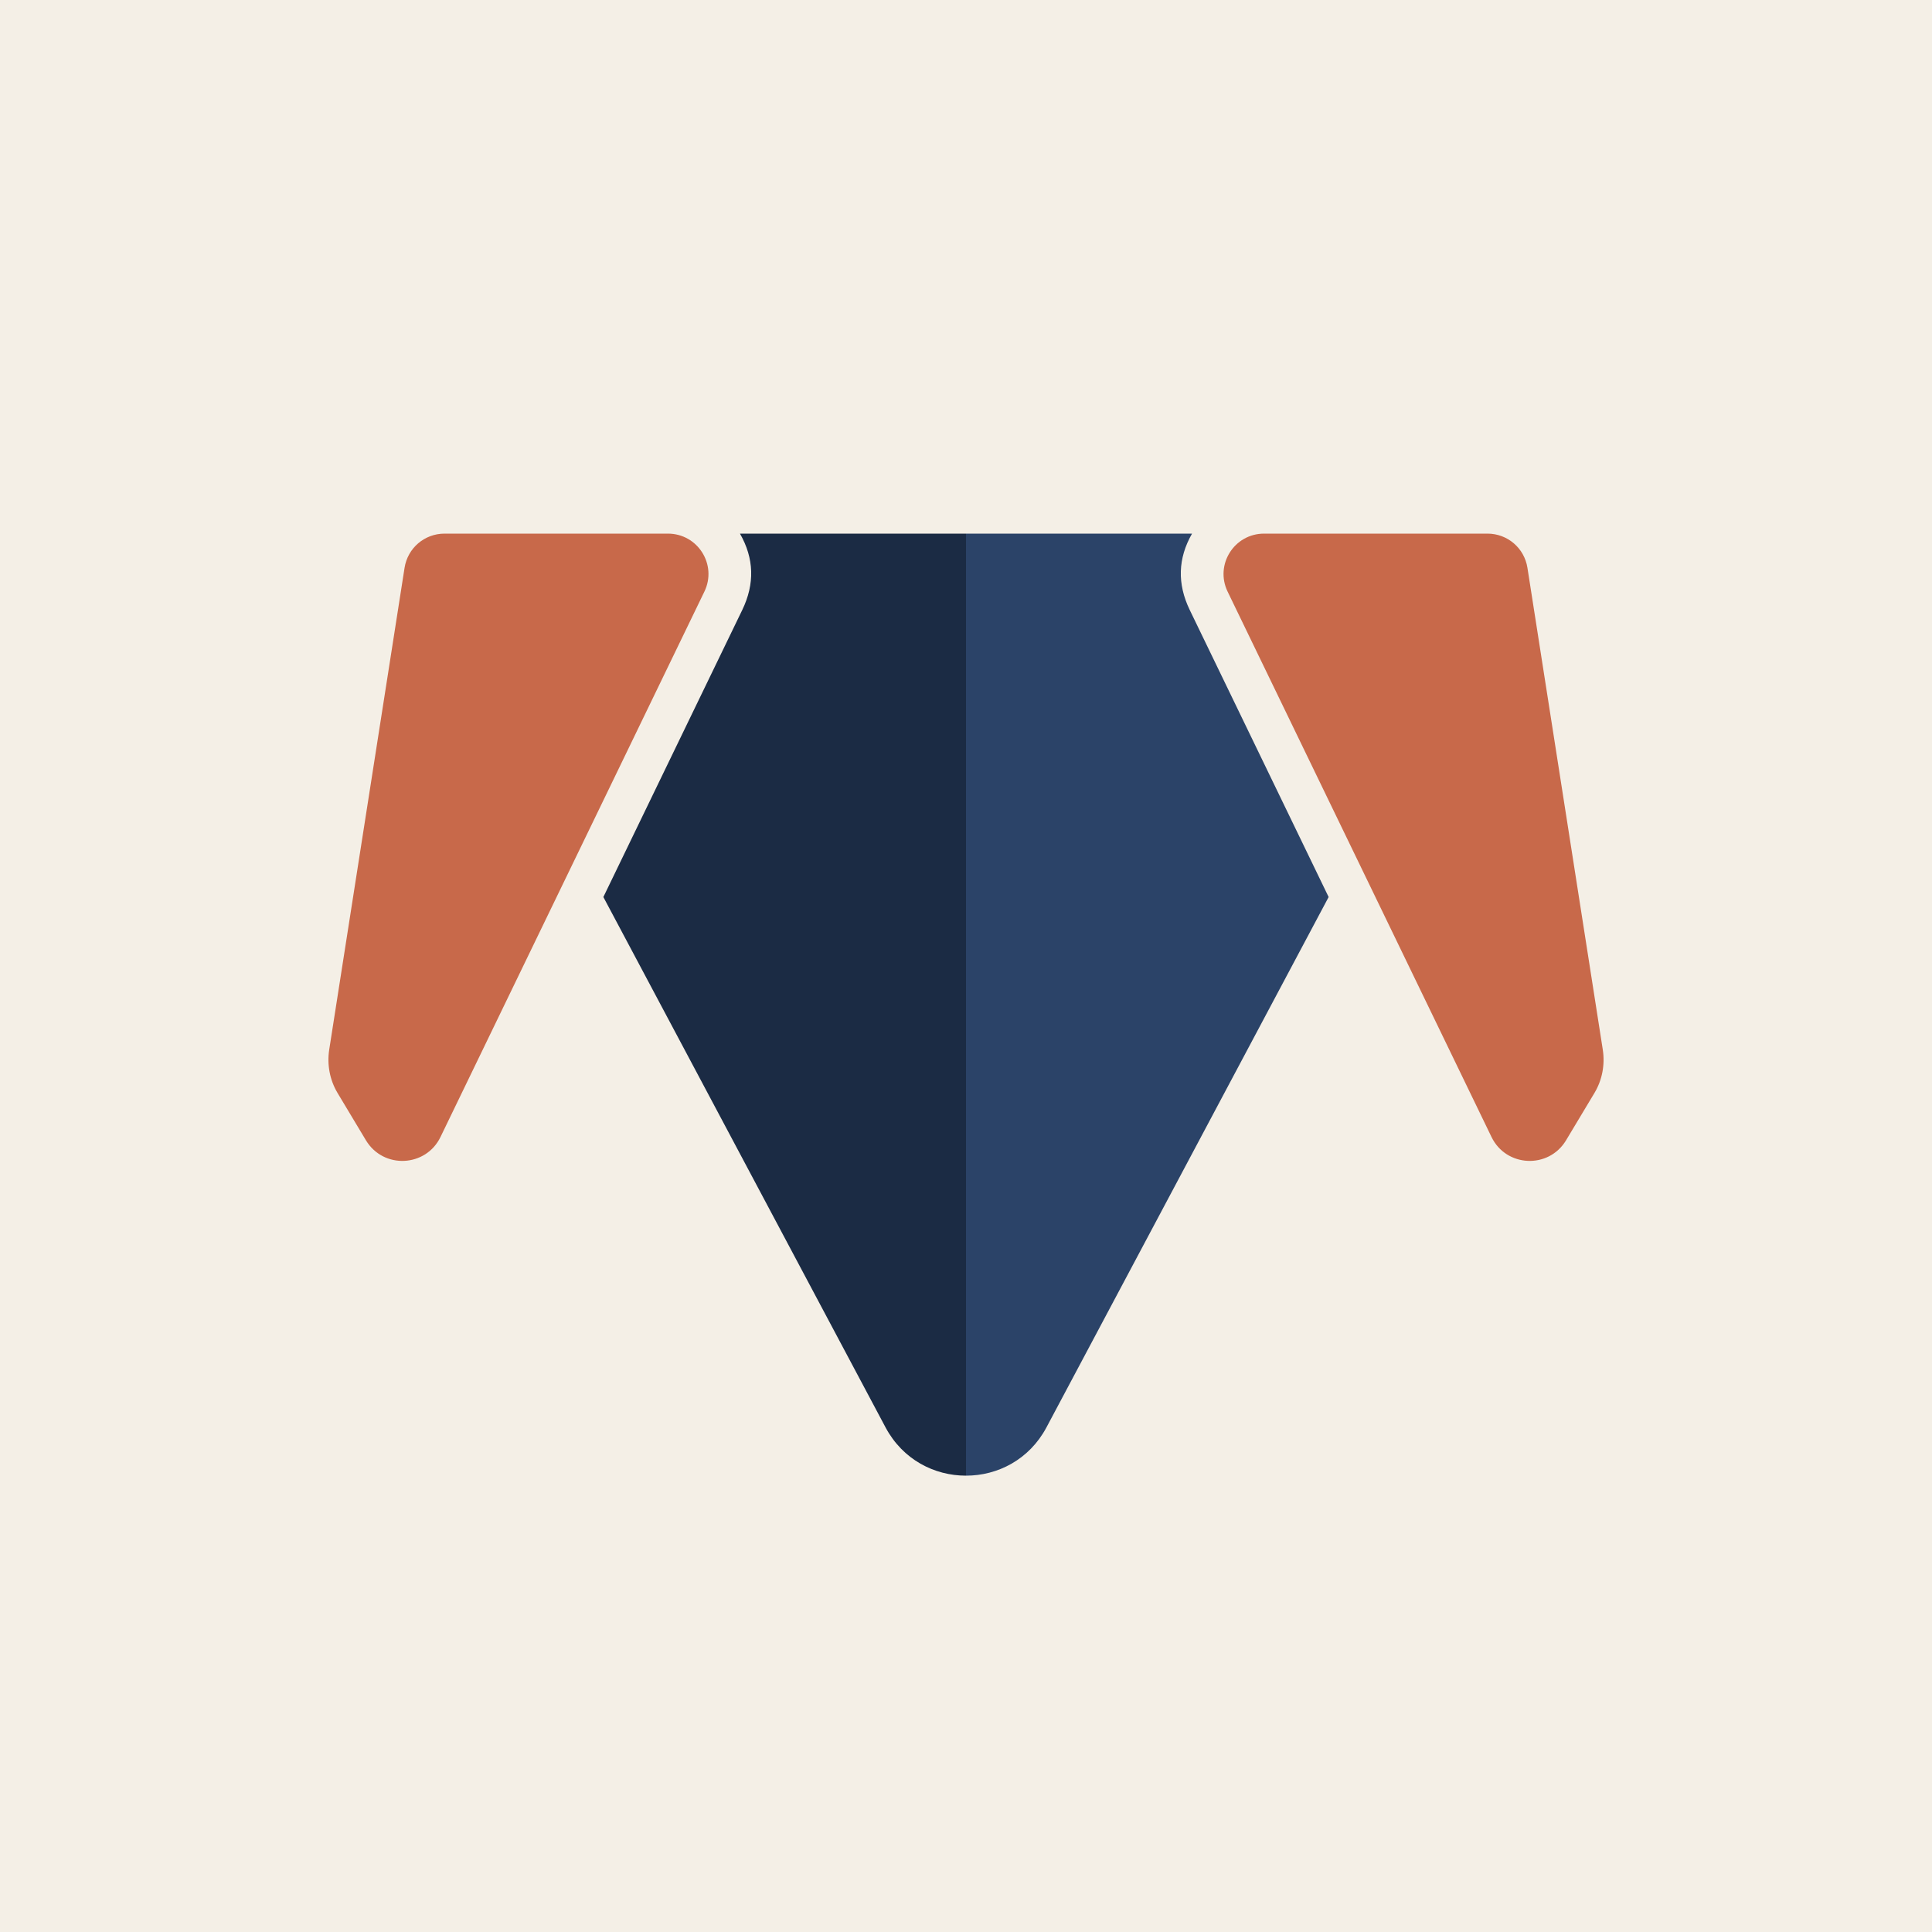
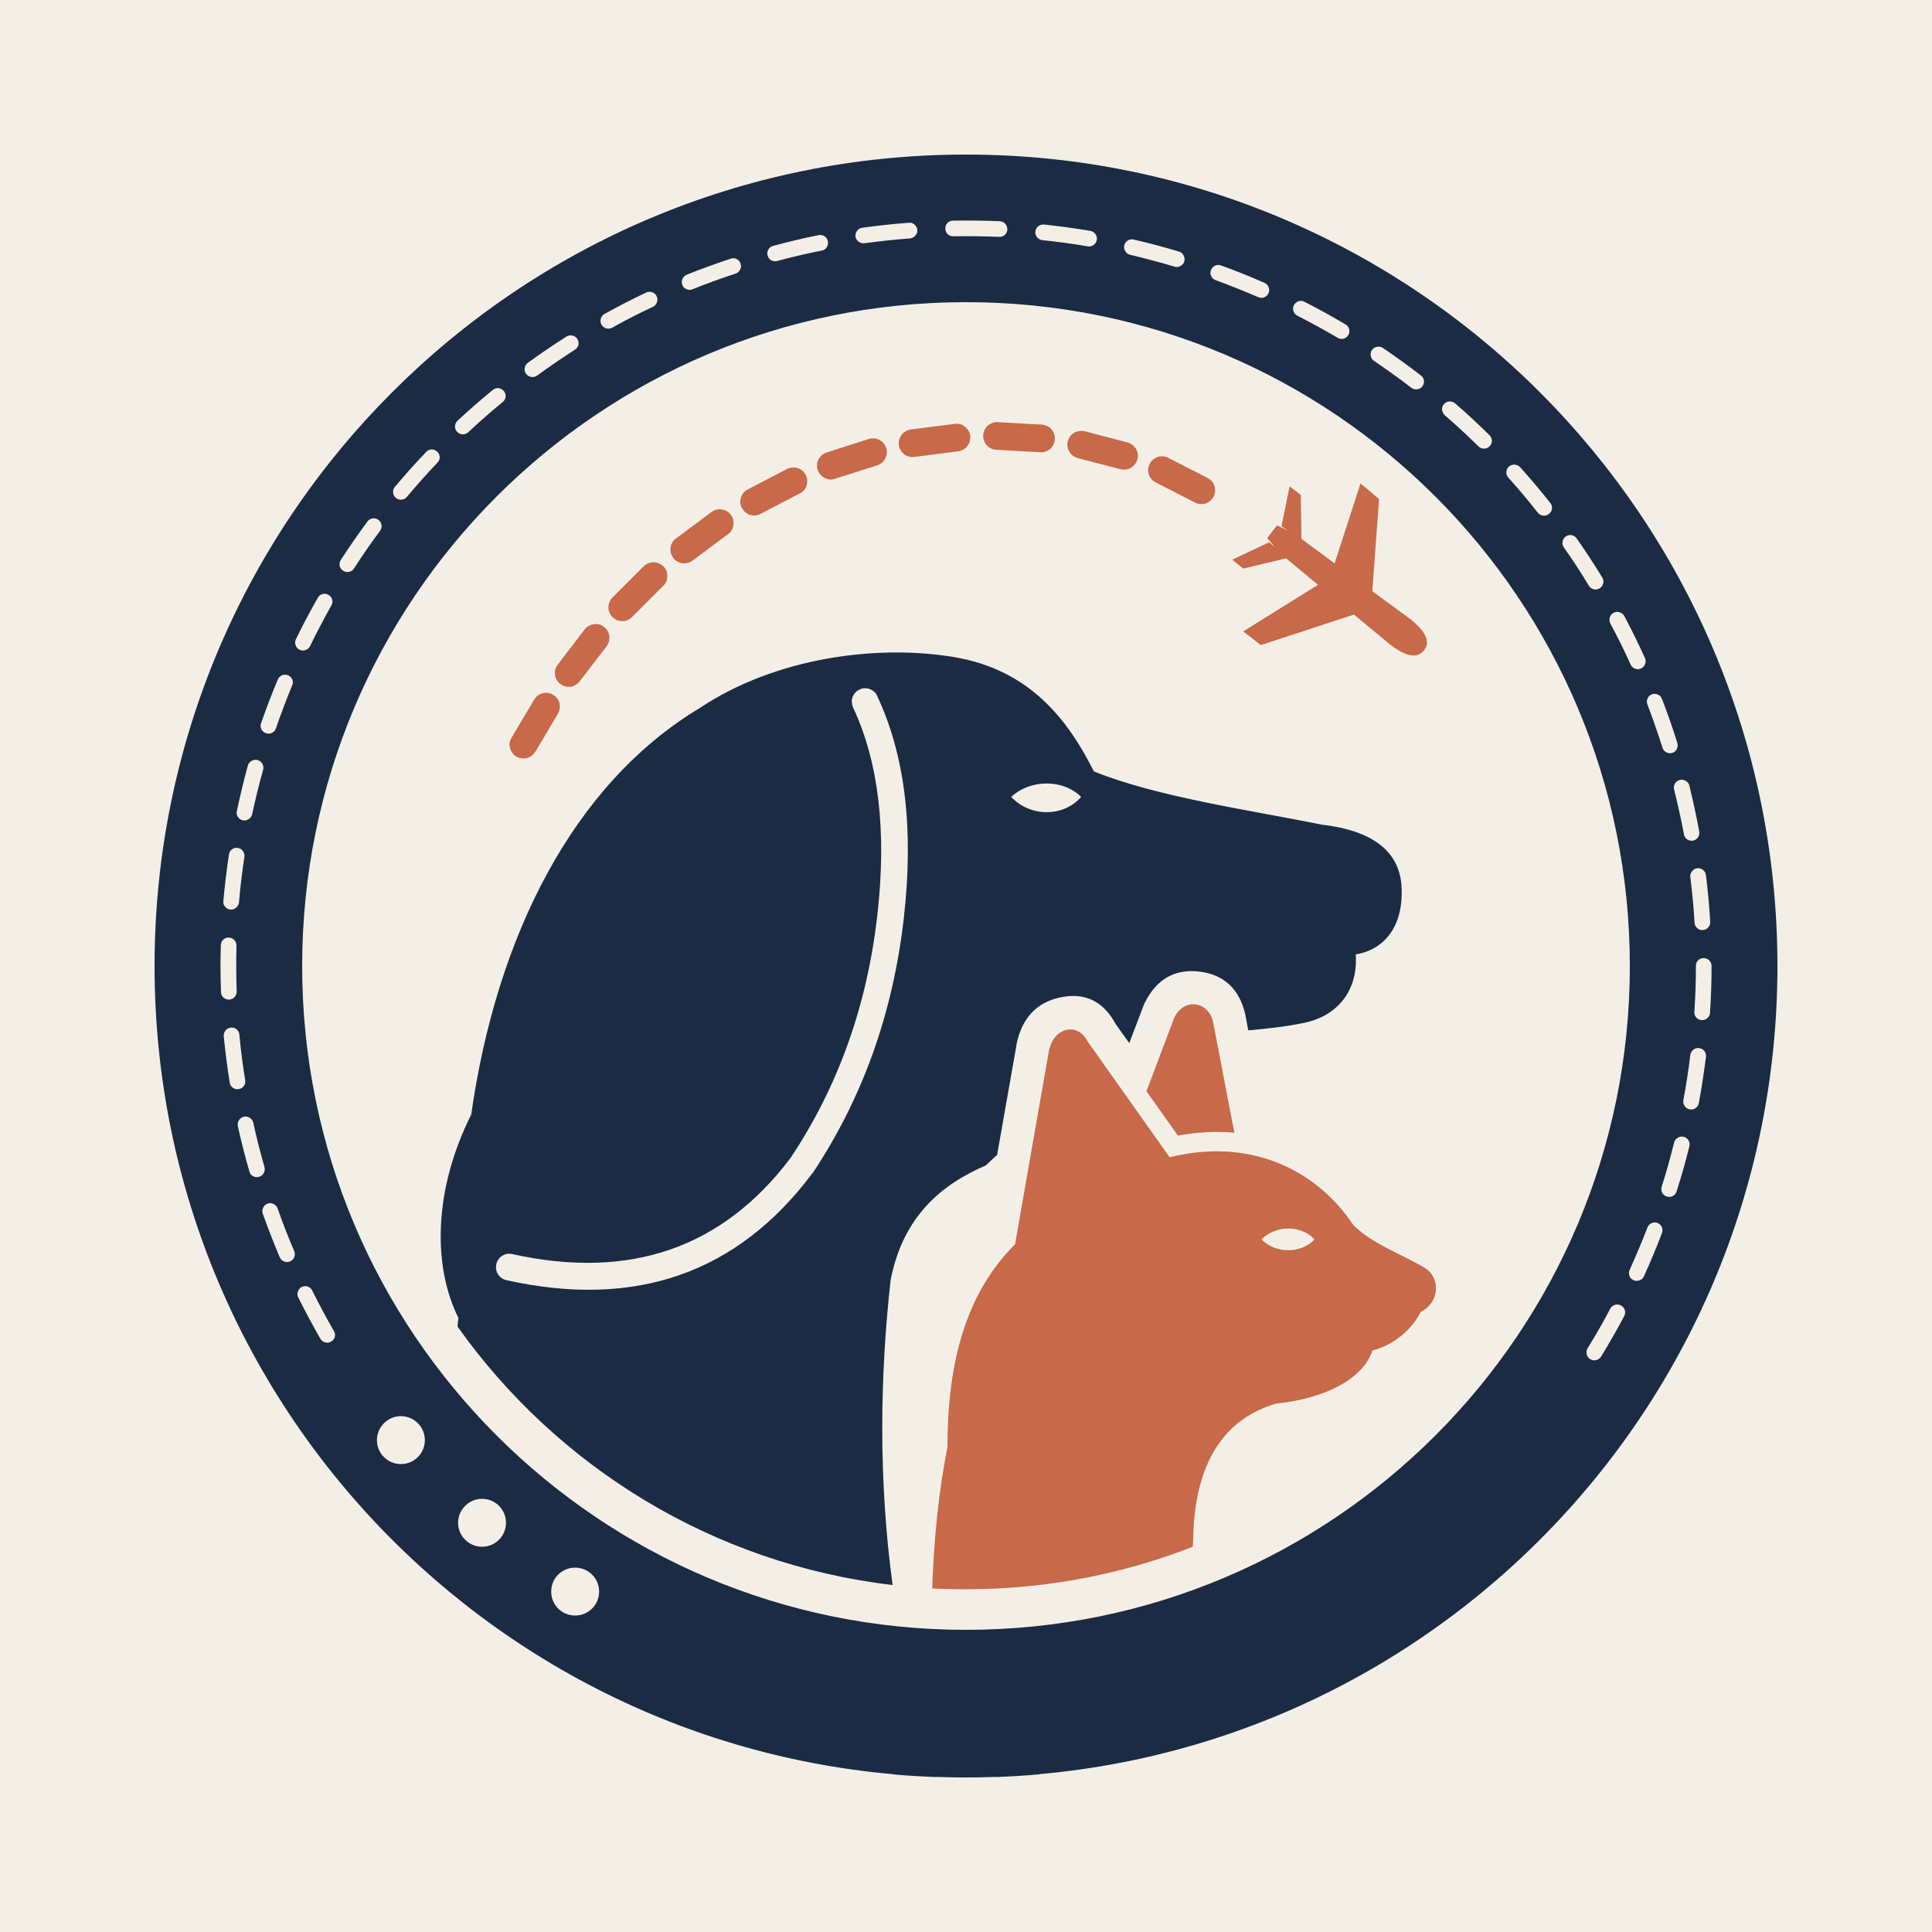
<svg xmlns="http://www.w3.org/2000/svg" viewBox="0.00 0.00 100.00 100.00" role="img" aria-label="Coleira &amp; Passaporte">
  <rect x="0.00" y="0.00" width="100.00" height="100.00" fill="#F4EFE6" />
-   <path fill="#1B2B44" d="M50 27.62V76.38C48.36 76.38 46.73 75.55 45.84 73.89L31.23 46.43L38.42 31.57Q39.4 29.54 38.3 27.62H50Z" />
-   <path fill="#2B4368" d="M61.58 31.57 68.77 46.43 54.16 73.89C53.27 75.55 51.64 76.38 50 76.38V27.62H61.7Q60.6 29.54 61.58 31.57Z" />
-   <path fill="#C8694A" d="M20.94 29.39C21.1 28.37 21.97 27.62 23.01 27.62H34.57C36.12 27.62 37.13 29.23 36.46 30.62L22.8 58.85C22.04 60.42 19.84 60.52 18.94 59.02L17.47 56.57C17.07 55.9 16.92 55.11 17.04 54.33ZM63.54 30.62C62.87 29.23 63.88 27.62 65.43 27.62H76.99C78.03 27.62 78.9 28.37 79.06 29.39L82.96 54.33C83.08 55.11 82.93 55.9 82.53 56.57L81.06 59.02C80.16 60.52 77.96 60.42 77.2 58.85Z" />
+   <path fill="#1B2B44" d="M92 50C92 73.2 73.2 92 50 92C26.8 92 8 73.2 8 50C8 26.8 26.8 8 50 8C73.2 8 92 26.8 92 50ZM84.36 50C84.36 31.02 68.98 15.64 50 15.64C31.02 15.64 15.64 31.02 15.64 50C15.64 68.98 31.02 84.36 50 84.36C68.98 84.36 84.36 68.98 84.36 50ZM21.99 74.54C21.99 73.86 21.44 73.3 20.75 73.3C20.07 73.3 19.51 73.86 19.51 74.54C19.51 75.23 20.07 75.78 20.75 75.78C21.44 75.78 21.99 75.23 21.99 74.54ZM31.01 82.38C31.01 81.69 30.45 81.14 29.77 81.14C29.08 81.14 28.53 81.69 28.53 82.38C28.53 83.07 29.08 83.62 29.77 83.62C30.45 83.62 31.01 83.07 31.01 82.38ZM26.19 78.82C26.19 78.13 25.64 77.58 24.95 77.58C24.27 77.58 23.71 78.13 23.71 78.82C23.71 79.5 24.27 80.06 24.95 80.06C25.64 80.06 26.19 79.5 26.19 78.82ZM88.59 50Q88.59 49.83 88.47 49.71Q88.35 49.59 88.18 49.59Q88.01 49.59 87.89 49.71Q87.78 49.83 87.78 50Q87.78 51.19 87.7 52.37Q87.69 52.54 87.8 52.67Q87.91 52.79 88.08 52.8Q88.25 52.81 88.37 52.7Q88.5 52.59 88.51 52.42Q88.59 51.21 88.59 50ZM86.02 63.83Q86.08 63.67 86.02 63.52Q85.95 63.36 85.79 63.3Q85.63 63.24 85.48 63.31Q85.33 63.38 85.27 63.54Q84.84 64.65 84.35 65.73Q84.28 65.88 84.34 66.04Q84.39 66.19 84.55 66.26Q84.7 66.33 84.86 66.27Q85.02 66.22 85.09 66.06Q85.59 64.96 86.02 63.83ZM88.3 45.3Q88.28 45.13 88.15 45.03Q88.01 44.92 87.85 44.94Q87.68 44.96 87.58 45.1Q87.47 45.23 87.49 45.4Q87.64 46.57 87.71 47.76Q87.72 47.93 87.85 48.04Q87.97 48.15 88.14 48.14Q88.31 48.13 88.42 48Q88.53 47.88 88.52 47.71Q88.45 46.5 88.3 45.3ZM87.44 59.34Q87.48 59.17 87.4 59.03Q87.31 58.88 87.15 58.84Q86.98 58.8 86.84 58.89Q86.69 58.98 86.65 59.14Q86.37 60.29 86.01 61.42Q85.96 61.58 86.03 61.73Q86.11 61.88 86.27 61.93Q86.43 61.98 86.58 61.91Q86.73 61.83 86.78 61.67Q87.15 60.51 87.44 59.34ZM16.58 69.29Q16.67 69.44 16.83 69.48Q16.99 69.53 17.14 69.44Q17.28 69.36 17.33 69.2Q17.37 69.03 17.28 68.89Q16.69 67.86 16.16 66.8Q16.09 66.65 15.93 66.59Q15.77 66.54 15.62 66.61Q15.47 66.69 15.42 66.85Q15.36 67.01 15.44 67.16Q15.98 68.24 16.58 69.29ZM44.63 11.79Q44.46 11.81 44.36 11.95Q44.26 12.08 44.28 12.25Q44.31 12.41 44.44 12.51Q44.58 12.61 44.74 12.59Q45.92 12.43 47.1 12.34Q47.27 12.32 47.38 12.19Q47.49 12.07 47.48 11.9Q47.46 11.73 47.33 11.62Q47.21 11.51 47.04 11.53Q45.83 11.62 44.63 11.79ZM54.03 11.62Q53.87 11.61 53.74 11.71Q53.61 11.82 53.59 11.98Q53.57 12.15 53.68 12.28Q53.78 12.41 53.95 12.43Q55.13 12.55 56.3 12.75Q56.47 12.78 56.6 12.68Q56.74 12.59 56.77 12.42Q56.8 12.25 56.7 12.12Q56.6 11.98 56.44 11.95Q55.24 11.75 54.03 11.62ZM63.2 13.74Q63.04 13.68 62.89 13.75Q62.74 13.82 62.68 13.98Q62.62 14.14 62.69 14.29Q62.76 14.44 62.92 14.5Q64.04 14.91 65.12 15.38Q65.28 15.45 65.43 15.39Q65.59 15.33 65.66 15.17Q65.73 15.02 65.66 14.86Q65.6 14.71 65.45 14.64Q64.34 14.15 63.2 13.74ZM35.54 14.22Q35.39 14.29 35.32 14.44Q35.26 14.59 35.32 14.75Q35.38 14.91 35.54 14.97Q35.69 15.04 35.85 14.97Q36.95 14.53 38.08 14.16Q38.24 14.1 38.31 13.95Q38.39 13.8 38.33 13.64Q38.28 13.48 38.13 13.41Q37.98 13.33 37.82 13.39Q36.67 13.77 35.54 14.22ZM11.56 46.64Q11.54 46.8 11.65 46.93Q11.76 47.06 11.93 47.08Q12.1 47.09 12.22 46.98Q12.35 46.87 12.37 46.71Q12.47 45.52 12.65 44.35Q12.67 44.18 12.57 44.05Q12.47 43.91 12.31 43.89Q12.14 43.86 12.01 43.96Q11.87 44.06 11.85 44.23Q11.67 45.43 11.56 46.64ZM20.44 25.2Q20.33 25.33 20.35 25.49Q20.36 25.66 20.49 25.77Q20.62 25.88 20.79 25.86Q20.95 25.85 21.06 25.72Q21.82 24.81 22.64 23.95Q22.76 23.83 22.76 23.66Q22.75 23.49 22.63 23.38Q22.51 23.26 22.34 23.26Q22.17 23.27 22.06 23.39Q21.22 24.27 20.44 25.2ZM14.48 65.08Q14.55 65.23 14.7 65.29Q14.86 65.36 15.01 65.29Q15.17 65.23 15.23 65.07Q15.29 64.91 15.23 64.76Q14.76 63.67 14.37 62.55Q14.31 62.39 14.16 62.32Q14.01 62.24 13.85 62.3Q13.69 62.36 13.62 62.51Q13.55 62.66 13.6 62.82Q14.01 63.96 14.48 65.08ZM81.61 27.87Q81.51 27.73 81.35 27.7Q81.18 27.67 81.04 27.77Q80.91 27.86 80.88 28.03Q80.85 28.19 80.94 28.33Q81.63 29.3 82.24 30.32Q82.33 30.46 82.49 30.5Q82.66 30.54 82.8 30.45Q82.94 30.37 82.98 30.2Q83.02 30.04 82.94 29.9Q82.3 28.86 81.61 27.87ZM17.64 28.98Q17.55 29.12 17.58 29.29Q17.62 29.45 17.76 29.54Q17.9 29.64 18.06 29.6Q18.23 29.57 18.32 29.43Q18.96 28.43 19.67 27.48Q19.77 27.34 19.75 27.18Q19.72 27.01 19.59 26.91Q19.45 26.81 19.29 26.83Q19.12 26.86 19.02 26.99Q18.3 27.97 17.64 28.98ZM11.44 51.35Q11.44 51.51 11.56 51.63Q11.69 51.74 11.86 51.74Q12.02 51.73 12.14 51.61Q12.25 51.49 12.25 51.32Q12.21 50.13 12.24 48.95Q12.24 48.78 12.13 48.66Q12.01 48.53 11.84 48.53Q11.68 48.52 11.55 48.64Q11.43 48.75 11.43 48.92Q11.39 50.13 11.44 51.35ZM49.33 11.42Q49.16 11.42 49.04 11.54Q48.93 11.66 48.93 11.83Q48.93 12 49.05 12.12Q49.17 12.23 49.34 12.23Q50.53 12.21 51.71 12.26Q51.88 12.27 52.01 12.16Q52.13 12.04 52.14 11.88Q52.14 11.71 52.03 11.58Q51.92 11.46 51.75 11.45Q50.54 11.4 49.33 11.42ZM12.91 60.64Q12.95 60.8 13.1 60.88Q13.25 60.96 13.41 60.91Q13.57 60.87 13.65 60.72Q13.73 60.57 13.69 60.41Q13.36 59.27 13.11 58.11Q13.07 57.95 12.93 57.86Q12.79 57.77 12.62 57.8Q12.46 57.84 12.37 57.98Q12.28 58.12 12.31 58.29Q12.57 59.47 12.91 60.64ZM31.29 16.25Q31.15 16.33 31.1 16.49Q31.05 16.66 31.13 16.8Q31.22 16.95 31.38 17Q31.54 17.04 31.69 16.96Q32.72 16.38 33.8 15.88Q33.95 15.8 34 15.65Q34.06 15.49 33.99 15.34Q33.92 15.18 33.76 15.13Q33.6 15.07 33.45 15.14Q32.35 15.66 31.29 16.25ZM58.68 12.4Q58.52 12.36 58.37 12.45Q58.23 12.54 58.19 12.71Q58.16 12.87 58.25 13.01Q58.33 13.15 58.5 13.19Q59.65 13.46 60.79 13.8Q60.95 13.85 61.1 13.77Q61.25 13.69 61.3 13.53Q61.34 13.36 61.26 13.22Q61.19 13.07 61.02 13.02Q59.86 12.67 58.68 12.4ZM15.32 33.08Q15.24 33.24 15.3 33.39Q15.35 33.55 15.5 33.63Q15.66 33.7 15.81 33.65Q15.97 33.59 16.05 33.44Q16.57 32.37 17.15 31.34Q17.24 31.19 17.19 31.03Q17.15 30.87 17 30.79Q16.86 30.7 16.69 30.75Q16.53 30.79 16.45 30.94Q15.85 31.99 15.32 33.08ZM75.32 20.88Q75.19 20.77 75.02 20.78Q74.85 20.79 74.74 20.92Q74.63 21.04 74.64 21.21Q74.66 21.38 74.78 21.49Q75.68 22.27 76.52 23.1Q76.64 23.22 76.81 23.22Q76.98 23.22 77.1 23.1Q77.22 22.98 77.22 22.81Q77.21 22.64 77.09 22.52Q76.23 21.67 75.32 20.88ZM40.01 12.73Q39.85 12.77 39.77 12.92Q39.68 13.06 39.73 13.22Q39.77 13.39 39.91 13.47Q40.06 13.55 40.22 13.51Q41.37 13.2 42.53 12.97Q42.7 12.94 42.79 12.8Q42.88 12.66 42.85 12.49Q42.82 12.33 42.68 12.23Q42.54 12.14 42.37 12.17Q41.18 12.41 40.01 12.73ZM13.51 37.44Q13.46 37.6 13.53 37.75Q13.61 37.9 13.77 37.95Q13.93 38.01 14.08 37.93Q14.23 37.86 14.28 37.7Q14.67 36.58 15.12 35.48Q15.19 35.33 15.13 35.17Q15.06 35.02 14.91 34.95Q14.75 34.89 14.6 34.95Q14.44 35.02 14.38 35.17Q13.91 36.29 13.51 37.44ZM12.26 41.98Q12.22 42.14 12.31 42.28Q12.4 42.42 12.57 42.46Q12.73 42.49 12.87 42.4Q13.01 42.31 13.05 42.15Q13.3 40.98 13.62 39.84Q13.66 39.68 13.58 39.53Q13.5 39.39 13.33 39.34Q13.17 39.3 13.03 39.38Q12.88 39.46 12.83 39.62Q12.51 40.79 12.26 41.98ZM11.89 56.04Q11.91 56.2 12.05 56.3Q12.19 56.4 12.35 56.37Q12.52 56.35 12.62 56.21Q12.72 56.08 12.69 55.91Q12.5 54.74 12.39 53.56Q12.38 53.39 12.25 53.28Q12.12 53.17 11.95 53.19Q11.78 53.21 11.68 53.33Q11.57 53.46 11.58 53.63Q11.7 54.84 11.89 56.04ZM84.07 68.12Q84.15 67.97 84.1 67.81Q84.05 67.65 83.9 67.57Q83.75 67.49 83.59 67.54Q83.43 67.59 83.35 67.73Q82.8 68.78 82.17 69.79Q82.09 69.94 82.13 70.1Q82.16 70.26 82.31 70.35Q82.45 70.44 82.61 70.4Q82.78 70.36 82.87 70.22Q83.5 69.19 84.07 68.12ZM27.32 18.78Q27.18 18.88 27.16 19.05Q27.13 19.21 27.23 19.35Q27.33 19.48 27.49 19.51Q27.66 19.54 27.8 19.44Q28.76 18.74 29.76 18.1Q29.9 18.01 29.94 17.85Q29.97 17.69 29.88 17.54Q29.79 17.4 29.63 17.37Q29.47 17.33 29.32 17.42Q28.3 18.07 27.32 18.78ZM86.02 36.17Q85.96 36.01 85.81 35.95Q85.66 35.88 85.5 35.94Q85.34 36 85.28 36.15Q85.21 36.31 85.27 36.46Q85.69 37.57 86.05 38.7Q86.1 38.86 86.25 38.94Q86.4 39.02 86.56 38.97Q86.72 38.92 86.79 38.77Q86.87 38.62 86.82 38.46Q86.46 37.3 86.02 36.17ZM87.44 40.66Q87.4 40.5 87.26 40.42Q87.11 40.33 86.95 40.37Q86.79 40.41 86.7 40.55Q86.61 40.7 86.65 40.86Q86.94 42.01 87.16 43.18Q87.19 43.35 87.32 43.44Q87.46 43.54 87.63 43.51Q87.79 43.48 87.89 43.34Q87.98 43.2 87.95 43.03Q87.73 41.84 87.44 40.66ZM78.68 24.18Q78.56 24.06 78.4 24.05Q78.23 24.04 78.1 24.15Q77.98 24.26 77.97 24.43Q77.96 24.6 78.07 24.72Q78.87 25.61 79.6 26.54Q79.71 26.67 79.88 26.69Q80.04 26.71 80.17 26.6Q80.31 26.5 80.33 26.33Q80.35 26.16 80.24 26.03Q79.49 25.08 78.68 24.18ZM23.68 21.78Q23.56 21.89 23.55 22.06Q23.55 22.23 23.66 22.35Q23.78 22.48 23.95 22.48Q24.11 22.49 24.24 22.37Q25.1 21.56 26.02 20.81Q26.15 20.7 26.17 20.54Q26.18 20.37 26.08 20.24Q25.97 20.11 25.8 20.09Q25.64 20.08 25.51 20.18Q24.57 20.95 23.68 21.78ZM67.52 15.62Q67.37 15.54 67.21 15.59Q67.05 15.65 66.97 15.8Q66.9 15.95 66.95 16.11Q67 16.26 67.15 16.34Q68.21 16.88 69.23 17.48Q69.37 17.57 69.54 17.53Q69.7 17.49 69.79 17.34Q69.87 17.2 69.83 17.03Q69.79 16.87 69.64 16.79Q68.6 16.17 67.52 15.62ZM84.07 31.88Q83.99 31.74 83.83 31.69Q83.67 31.64 83.52 31.72Q83.37 31.8 83.32 31.96Q83.28 32.12 83.35 32.27Q83.91 33.31 84.4 34.39Q84.47 34.55 84.63 34.61Q84.79 34.67 84.94 34.6Q85.09 34.53 85.15 34.37Q85.21 34.21 85.14 34.06Q84.64 32.95 84.07 31.88ZM71.58 18.01Q71.44 17.92 71.27 17.95Q71.11 17.98 71.01 18.12Q70.92 18.26 70.95 18.42Q70.98 18.59 71.12 18.68Q72.11 19.35 73.05 20.07Q73.18 20.17 73.35 20.15Q73.52 20.13 73.62 20Q73.72 19.86 73.7 19.7Q73.68 19.53 73.54 19.43Q72.58 18.69 71.58 18.01ZM88.3 54.7Q88.32 54.54 88.22 54.4Q88.11 54.27 87.95 54.25Q87.78 54.23 87.65 54.33Q87.52 54.44 87.49 54.6Q87.35 55.78 87.13 56.95Q87.1 57.11 87.2 57.25Q87.29 57.39 87.46 57.42Q87.62 57.45 87.76 57.36Q87.9 57.26 87.93 57.1Q88.15 55.91 88.3 54.7Z M48.47 91.98C47.71 91.95 46.96 91.91 46.21 91.84C46.75 90.27 48.24 89.14 50 89.14C51.76 89.14 53.25 90.27 53.79 91.84C53.04 91.91 52.29 91.95 51.53 91.98C51.18 91.52 50.63 91.22 50 91.22C49.37 91.22 48.82 91.52 48.47 91.98Z M46.2 82.04C36.91 80.95 28.83 75.92 23.68 68.66C23.69 68.51 23.71 68.36 23.73 68.22C22.41 65.58 22.41 61.64 24.39 57.69C25.7 48.48 29.65 40.59 36.23 36.64C40.18 34.01 45.44 33.35 49.38 34.01C53.33 34.67 55.3 37.3 56.62 39.93C59.91 41.25 64.51 41.9 68.46 42.69C70.76 42.96 72.41 43.88 72.54 45.85C72.67 47.82 71.75 49.14 70.17 49.4C70.3 51.11 69.38 52.56 67.47 52.95C66.49 53.15 65.51 53.25 64.61 53.33L64.47 52.58Q64.46 52.55 64.46 52.52Q64 50.53 62.09 50.29Q60.18 50.06 59.26 51.89Q59.22 51.96 59.19 52.05L58.45 53.99L57.75 53.01Q56.77 51.19 54.81 51.64Q53.02 52.06 52.61 54.07Q52.61 54.09 52.61 54.11L51.61 59.78C51.41 59.96 51.21 60.14 51.03 60.32C48.73 61.31 46.75 62.95 46.1 66.24C45.55 71.18 45.46 76.57 46.2 82.04ZM45.4 36.02Q45.35 35.89 45.24 35.8Q45.14 35.71 45.01 35.66Q44.88 35.62 44.75 35.62Q44.61 35.63 44.49 35.69Q44.36 35.75 44.27 35.85Q44.18 35.95 44.13 36.08Q44.08 36.21 44.09 36.34Q44.1 36.48 44.15 36.61Q46.15 40.86 45.41 47.38Q44.61 54.39 40.93 59.92Q35.65 66.94 26.51 64.91Q26.38 64.88 26.24 64.9Q26.11 64.93 25.99 65Q25.87 65.08 25.8 65.19Q25.72 65.3 25.69 65.43Q25.66 65.57 25.68 65.7Q25.7 65.84 25.78 65.96Q25.85 66.07 25.96 66.15Q26.08 66.23 26.21 66.26Q36.23 68.49 42.04 60.74Q42.05 60.72 42.07 60.71Q45.94 54.89 46.78 47.53Q47.57 40.62 45.4 36.02ZM52.34 41.25C53.33 42.3 55.04 42.3 55.96 41.25C55.04 40.32 53.33 40.32 52.34 41.25Z" />
+   <path fill="#C8694A" d="M59.34 56.48 60.79 52.65C61.29 51.65 62.54 51.8 62.79 52.9L63.89 58.63Q62.48 58.5 60.97 58.78Z M48.25 82.22C48.34 79.63 48.59 77.16 49.04 74.9C49.04 70.4 50.04 66.9 52.54 64.4L54.29 54.4C54.54 53.15 55.79 52.9 56.29 53.9L60.54 59.9C64.54 58.9 68.04 60.4 70.04 63.4C71.04 64.4 72.54 64.9 73.79 65.65C74.54 66.15 74.54 67.4 73.54 67.9C73.04 68.9 72.04 69.65 71.04 69.9C70.54 71.4 68.54 72.4 66.04 72.65C63.54 73.4 62.04 75.4 61.79 78.9C61.77 79.29 61.76 79.68 61.74 80.06C58.11 81.48 54.14 82.26 50 82.26C49.41 82.26 48.83 82.25 48.25 82.22ZM65.29 64.15C66.04 64.9 67.34 64.9 68.04 64.15C67.34 63.4 66.04 63.4 65.29 64.15Z M73.71 33.66C73.29 34.2 72.57 33.84 71.95 33.36L70.08 31.81L65.26 33.39L64.35 32.68L68.22 30.27L66.57 28.9L64.36 29.43L63.78 28.97L65.69 28.07L65.99 28.32L65.59 27.85L66.1 27.19L66.66 27.47L66.33 27.24L66.75 25.17L67.33 25.62L67.36 27.89L69.08 29.16L70.42 25.02C70.75 25.29 71.06 25.56 71.38 25.83L71.03 30.6L72.98 32.03C73.6 32.52 74.13 33.13 73.71 33.66ZM26.48 38.18 27.65 36.21Q27.72 36.09 27.83 36Q27.95 35.92 28.09 35.88Q28.22 35.85 28.37 35.87Q28.51 35.89 28.63 35.96Q28.75 36.03 28.84 36.15Q28.92 36.26 28.96 36.4Q28.99 36.54 28.97 36.68Q28.95 36.82 28.88 36.94L27.71 38.91Q27.63 39.03 27.52 39.12Q27.41 39.2 27.27 39.24Q27.13 39.27 26.99 39.25Q26.85 39.23 26.72 39.16Q26.6 39.09 26.52 38.97Q26.43 38.86 26.4 38.72Q26.36 38.58 26.38 38.44Q26.4 38.3 26.48 38.18ZM28.87 34.4 30.26 32.58Q30.34 32.47 30.47 32.4Q30.59 32.33 30.73 32.31Q30.87 32.29 31.01 32.32Q31.15 32.36 31.26 32.45Q31.37 32.53 31.45 32.66Q31.52 32.78 31.54 32.92Q31.55 33.06 31.52 33.2Q31.48 33.34 31.4 33.45L30 35.27Q29.92 35.38 29.79 35.45Q29.67 35.53 29.53 35.55Q29.39 35.56 29.25 35.53Q29.11 35.49 29 35.4Q28.89 35.32 28.82 35.19Q28.74 35.07 28.73 34.93Q28.71 34.79 28.74 34.65Q28.78 34.51 28.87 34.4ZM34.99 27.87 36.83 26.5Q36.94 26.42 37.08 26.38Q37.22 26.35 37.36 26.37Q37.5 26.39 37.62 26.46Q37.75 26.54 37.83 26.65Q37.92 26.77 37.95 26.9Q37.98 27.04 37.96 27.18Q37.94 27.32 37.87 27.45Q37.8 27.57 37.68 27.65L35.84 29.02Q35.73 29.1 35.59 29.14Q35.45 29.17 35.31 29.15Q35.17 29.13 35.05 29.06Q34.92 28.98 34.84 28.87Q34.76 28.75 34.72 28.62Q34.69 28.48 34.71 28.34Q34.73 28.2 34.8 28.07Q34.87 27.95 34.99 27.87ZM31.7 30.93 33.32 29.31Q33.42 29.21 33.55 29.16Q33.69 29.1 33.83 29.1Q33.97 29.1 34.1 29.16Q34.23 29.21 34.33 29.31Q34.44 29.41 34.49 29.54Q34.54 29.67 34.54 29.82Q34.54 29.96 34.49 30.09Q34.44 30.22 34.33 30.32L32.71 31.94Q32.61 32.04 32.48 32.1Q32.35 32.15 32.21 32.15Q32.07 32.15 31.93 32.1Q31.8 32.04 31.7 31.94Q31.6 31.84 31.55 31.71Q31.49 31.58 31.49 31.43Q31.49 31.29 31.55 31.16Q31.6 31.03 31.7 30.93ZM38.71 25.33 40.74 24.27Q40.86 24.21 41.01 24.2Q41.15 24.18 41.28 24.23Q41.42 24.27 41.53 24.36Q41.64 24.45 41.7 24.58Q41.77 24.71 41.78 24.85Q41.79 24.99 41.75 25.13Q41.71 25.26 41.62 25.37Q41.52 25.48 41.4 25.54L39.36 26.6Q39.24 26.67 39.1 26.68Q38.95 26.69 38.82 26.65Q38.68 26.6 38.57 26.51Q38.47 26.42 38.4 26.29Q38.33 26.17 38.32 26.03Q38.31 25.88 38.35 25.75Q38.4 25.61 38.49 25.5Q38.58 25.39 38.71 25.33ZM42.79 23.42 44.97 22.72Q45.1 22.68 45.25 22.69Q45.39 22.7 45.51 22.77Q45.64 22.83 45.73 22.94Q45.82 23.05 45.87 23.19Q45.91 23.32 45.9 23.46Q45.89 23.6 45.82 23.73Q45.76 23.86 45.65 23.95Q45.54 24.04 45.4 24.09L43.22 24.78Q43.09 24.83 42.95 24.82Q42.8 24.8 42.68 24.74Q42.55 24.67 42.46 24.56Q42.37 24.46 42.32 24.32Q42.28 24.18 42.29 24.04Q42.3 23.9 42.37 23.77Q42.43 23.65 42.54 23.56Q42.65 23.46 42.79 23.42ZM47.14 22.23 49.41 21.94Q49.55 21.92 49.69 21.95Q49.83 21.99 49.94 22.08Q50.05 22.17 50.13 22.29Q50.2 22.41 50.22 22.55Q50.23 22.69 50.2 22.83Q50.16 22.97 50.07 23.08Q49.99 23.2 49.86 23.27Q49.74 23.34 49.6 23.36L47.33 23.65Q47.19 23.67 47.05 23.63Q46.91 23.6 46.8 23.51Q46.69 23.42 46.61 23.3Q46.54 23.18 46.52 23.04Q46.51 22.89 46.54 22.76Q46.58 22.62 46.67 22.51Q46.75 22.39 46.88 22.32Q47 22.25 47.14 22.23ZM51.64 21.85 53.93 21.98Q54.07 21.99 54.2 22.05Q54.33 22.11 54.42 22.22Q54.52 22.32 54.56 22.46Q54.61 22.59 54.6 22.73Q54.6 22.87 54.53 23Q54.47 23.13 54.37 23.23Q54.26 23.32 54.13 23.37Q53.99 23.42 53.85 23.41L51.56 23.28Q51.42 23.27 51.29 23.21Q51.16 23.15 51.07 23.04Q50.97 22.94 50.93 22.8Q50.88 22.67 50.89 22.53Q50.9 22.38 50.96 22.25Q51.02 22.13 51.13 22.03Q51.23 21.94 51.37 21.89Q51.5 21.84 51.64 21.85ZM56.14 22.32 58.36 22.9Q58.5 22.94 58.61 23.02Q58.72 23.11 58.8 23.23Q58.87 23.35 58.89 23.49Q58.91 23.64 58.87 23.77Q58.84 23.91 58.75 24.02Q58.66 24.14 58.54 24.21Q58.42 24.28 58.28 24.3Q58.14 24.32 58 24.29L55.78 23.71Q55.64 23.67 55.53 23.59Q55.42 23.5 55.35 23.38Q55.27 23.25 55.25 23.11Q55.23 22.97 55.27 22.83Q55.31 22.7 55.39 22.58Q55.48 22.47 55.6 22.4Q55.72 22.33 55.87 22.31Q56.01 22.29 56.14 22.32ZM60.47 23.7 62.51 24.74Q62.63 24.81 62.73 24.91Q62.82 25.02 62.86 25.16Q62.91 25.29 62.89 25.44Q62.88 25.58 62.82 25.7Q62.75 25.83 62.64 25.92Q62.54 26.02 62.4 26.06Q62.26 26.1 62.12 26.09Q61.98 26.08 61.85 26.01L59.82 24.97Q59.69 24.91 59.6 24.8Q59.5 24.69 59.46 24.55Q59.42 24.42 59.43 24.28Q59.44 24.13 59.51 24.01Q59.57 23.88 59.68 23.79Q59.79 23.7 59.92 23.65Q60.06 23.61 60.2 23.62Q60.34 23.63 60.47 23.7Z" />
</svg>
